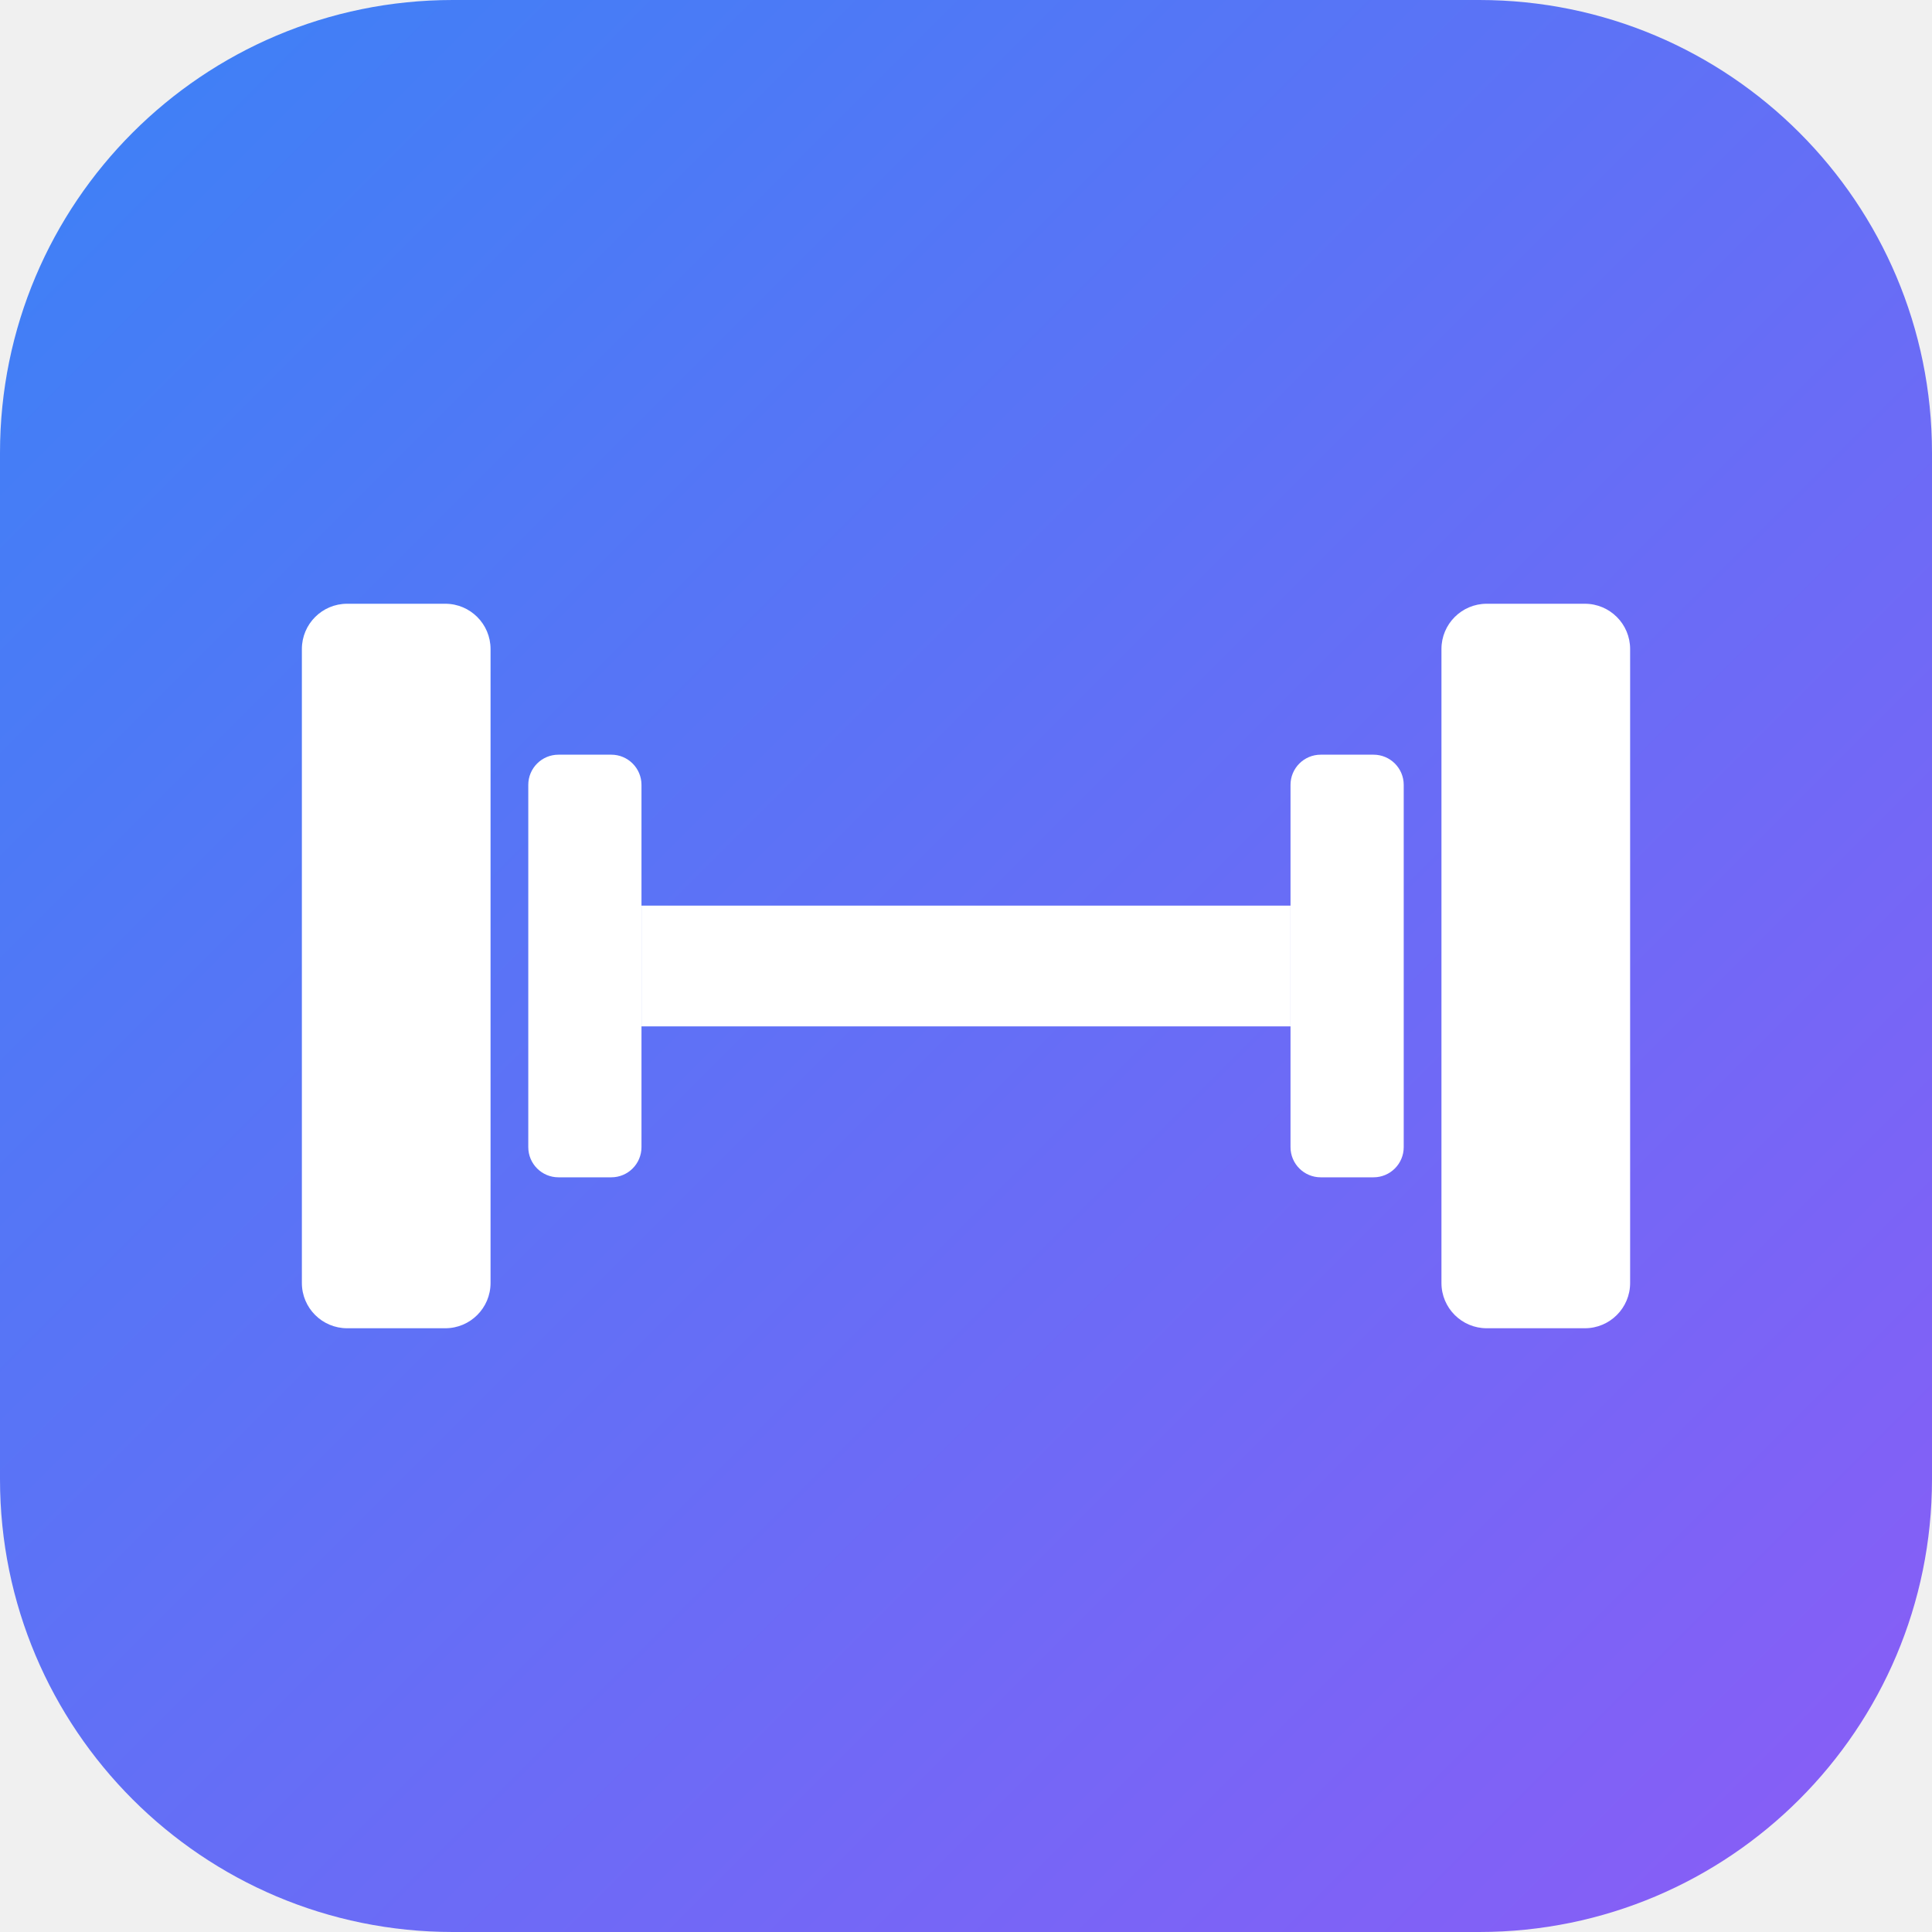
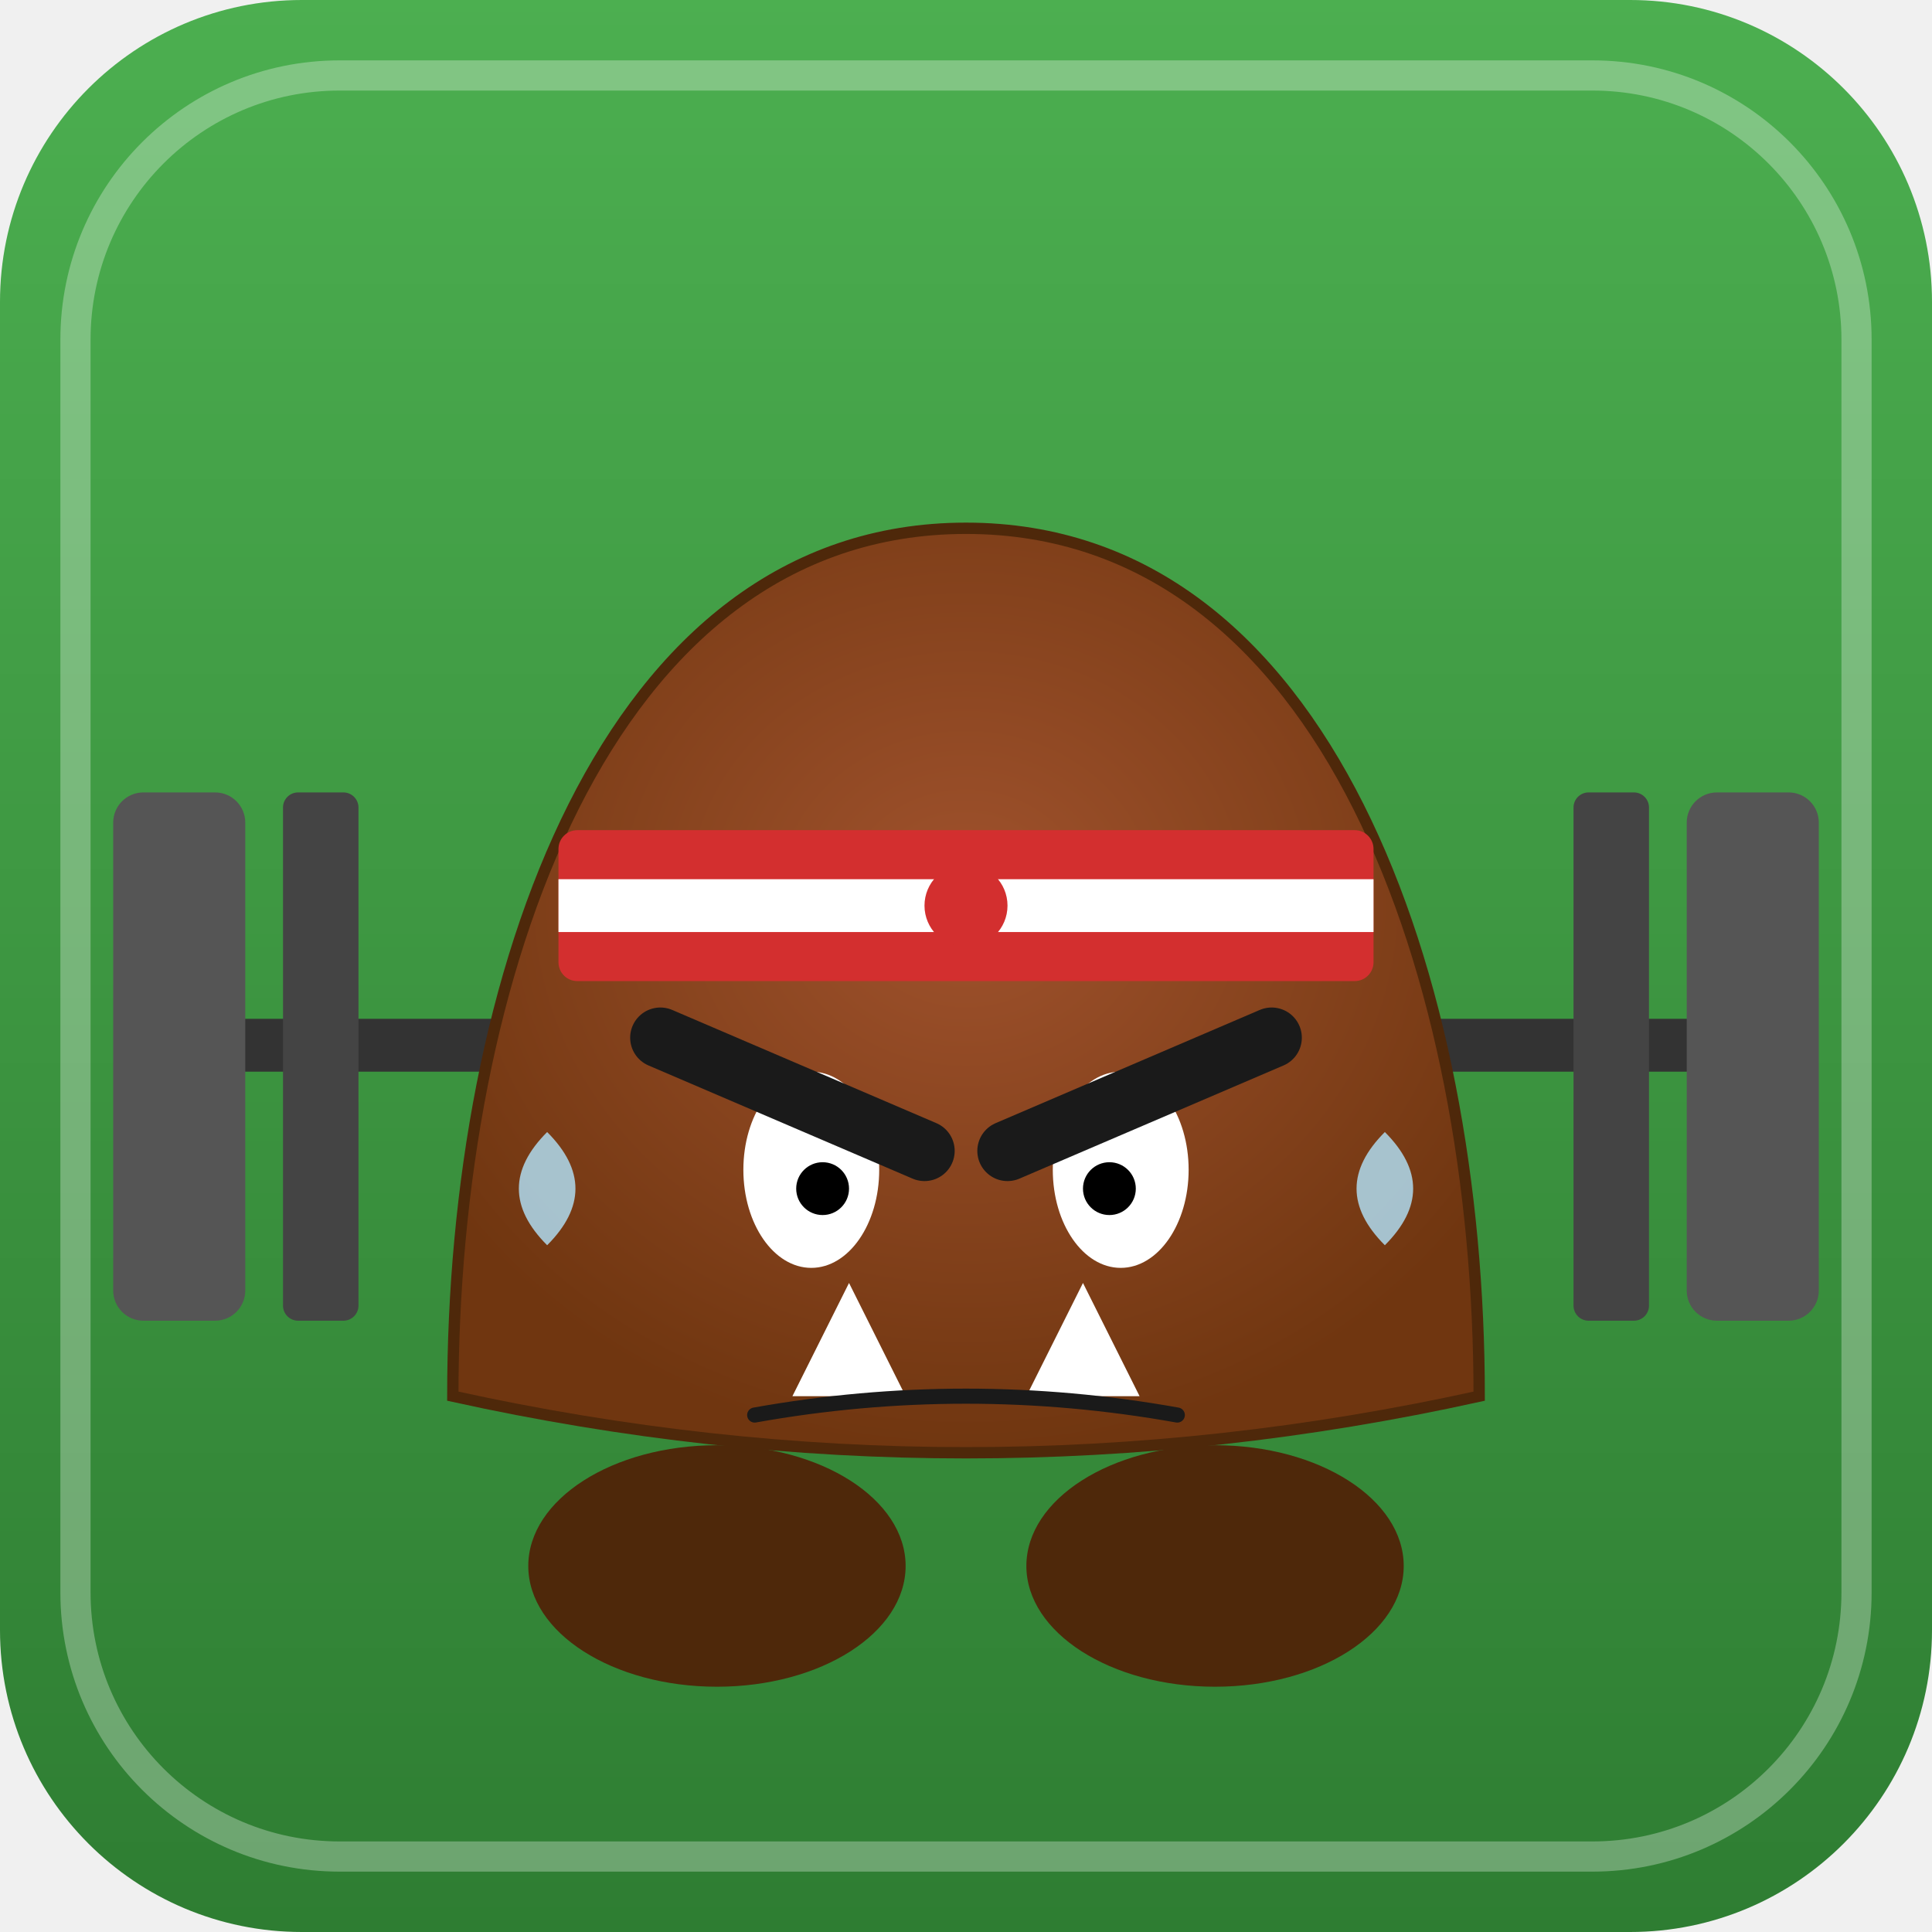
- <svg xmlns="http://www.w3.org/2000/svg" viewBox="0 0 512 512">
+ <svg xmlns="http://www.w3.org/2000/svg" width="512" height="512" viewBox="0 0 512 512">
  <defs>
-     <linearGradient id="g1" x1="0%" y1="0%" x2="100%" y2="100%">
-       <stop offset="0%" stop-color="#3B82F6" />
-       <stop offset="100%" stop-color="#8B5CF6" />
+     <linearGradient id="bgGrad" x1="0%" y1="0%" x2="0%" y2="100%">
+       <stop offset="0%" style="stop-color:#4CAF50;stop-opacity:1" />
+       <stop offset="100%" style="stop-color:#2E7D32;stop-opacity:1" />
    </linearGradient>
+     <radialGradient id="headShadow" cx="50%" cy="40%" r="60%">
+       <stop offset="0%" style="stop-color:#A0522D;stop-opacity:1" />
+       <stop offset="100%" style="stop-color:#703610;stop-opacity:1" />
+     </radialGradient>
  </defs>
-   <rect width="512" height="512" rx="120" fill="url(#g1)" />
-   <rect x="80" y="160" width="50" height="192" rx="12" fill="white" />
-   <rect x="140" y="200" width="30" height="112" rx="8" fill="white" />
-   <rect x="170" y="240" width="172" height="32" fill="white" />
-   <rect x="342" y="200" width="30" height="112" rx="8" fill="white" />
-   <rect x="382" y="160" width="50" height="192" rx="12" fill="white" />
+   <rect width="512" height="512" rx="80" fill="url(#bgGrad)" />
+   <rect x="20" y="20" width="472" height="472" rx="70" fill="none" stroke="white" stroke-width="8" stroke-opacity="0.3" />
+   <rect x="50" y="270" width="412" height="14" rx="7" fill="#333" />
+   <rect x="30" y="210" width="35" height="140" rx="8" fill="#555" />
+   <rect x="75" y="210" width="20" height="140" rx="4" fill="#444" />
+   <rect x="447" y="210" width="35" height="140" rx="8" fill="#555" />
+   <rect x="417" y="210" width="20" height="140" rx="4" fill="#444" />
+   <path d="M256 140 C160 140 120 260 120 370 Q256 400 392 370 C392 260 352 140 256 140 Z" fill="url(#headShadow)" stroke="#4E280A" stroke-width="3" />
+   <rect x="148" y="220" width="216" height="40" rx="5" fill="#D32F2F" />
+   <rect x="148" y="233" width="216" height="14" fill="white" />
+   <circle cx="256" cy="240" r="11" fill="#D32F2F" />
+   <ellipse cx="215" cy="310" rx="18" ry="26" fill="white" />
+   <circle cx="218" cy="315" r="7" fill="black" />
+   <ellipse cx="297" cy="310" rx="18" ry="26" fill="white" />
+   <circle cx="294" cy="315" r="7" fill="black" />
+   <path d="M175 275 L245 305" stroke="#1A1A1A" stroke-width="16" stroke-linecap="round" />
+   <path d="M337 275 L267 305" stroke="#1A1A1A" stroke-width="16" stroke-linecap="round" />
+   <path d="M210 370 L225 340 L240 370 Z" fill="white" />
+   <path d="M272 370 L287 340 L302 370 Z" fill="white" />
+   <path d="M200 375 Q256 365 312 375" fill="none" stroke="#1A1A1A" stroke-width="4" stroke-linecap="round" />
+   <ellipse cx="190" cy="415" rx="50" ry="32" fill="#4E280A" />
+   <ellipse cx="322" cy="415" rx="50" ry="32" fill="#4E280A" />
+   <path d="M145 300 Q130 315 145 330 Q160 315 145 300" fill="#B3E5FC" opacity="0.8" />
+   <path d="M367 300 Q382 315 367 330 Q352 315 367 300" fill="#B3E5FC" opacity="0.8" />
</svg>
